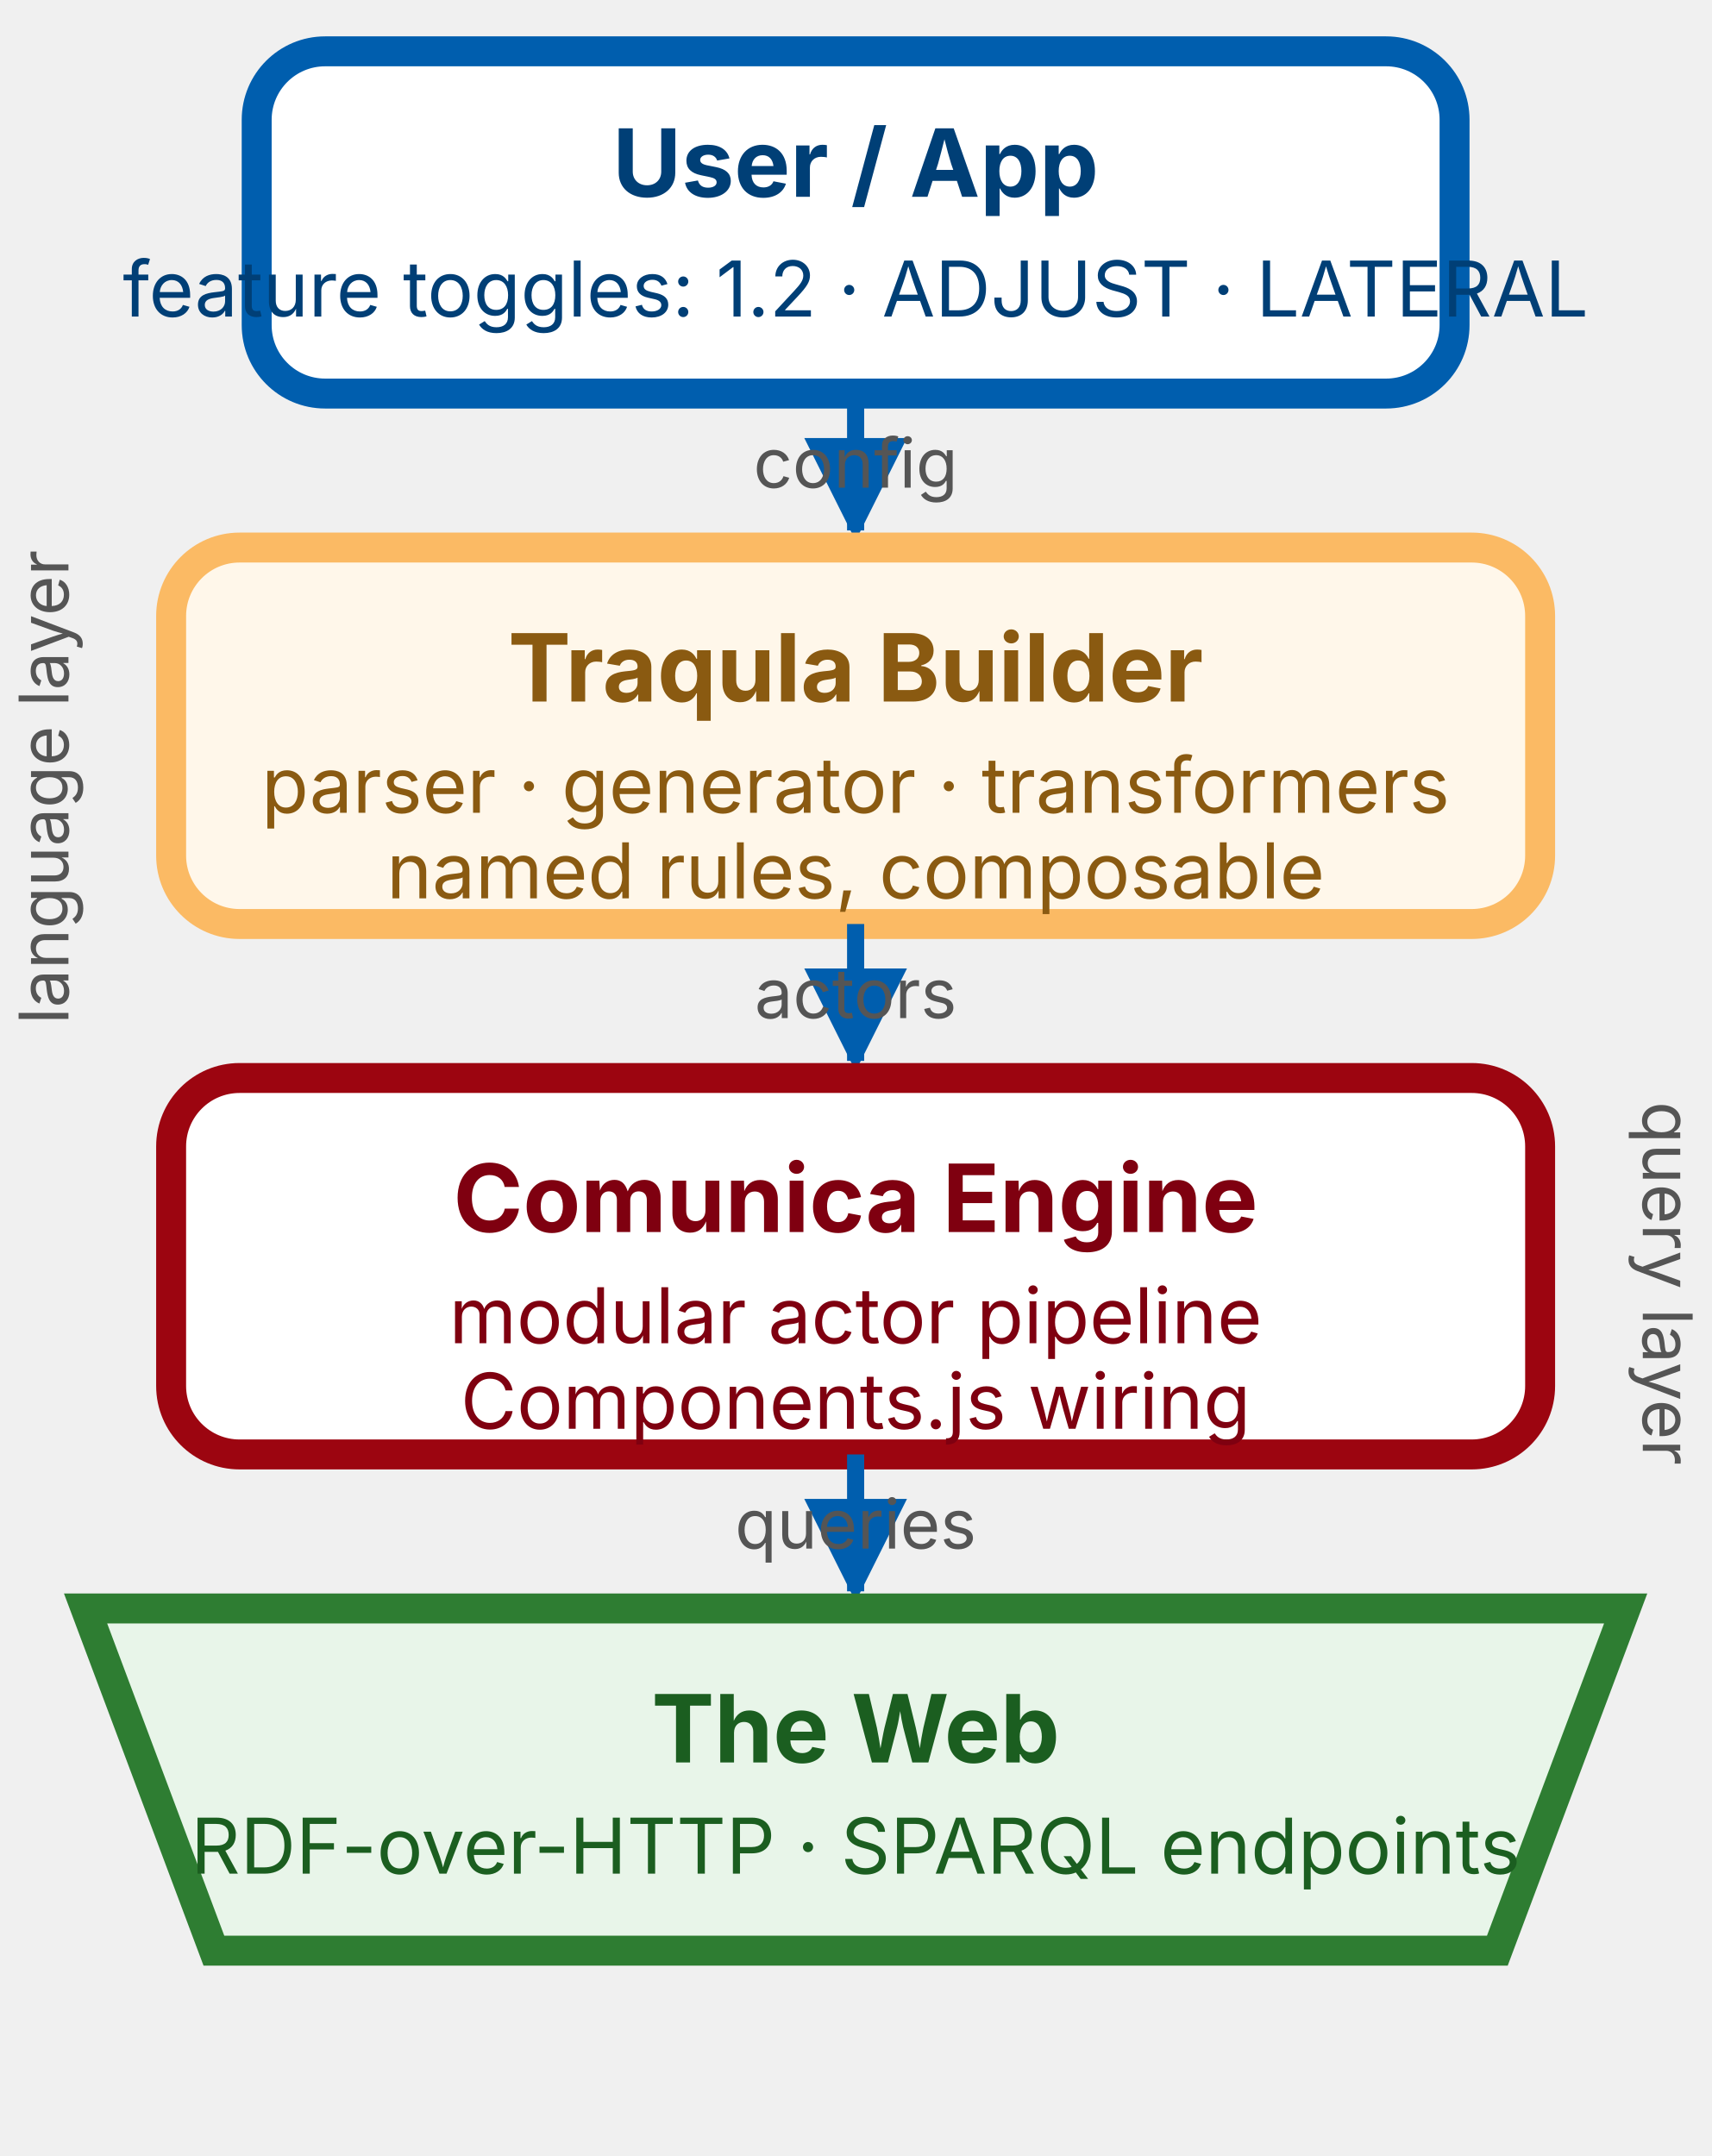
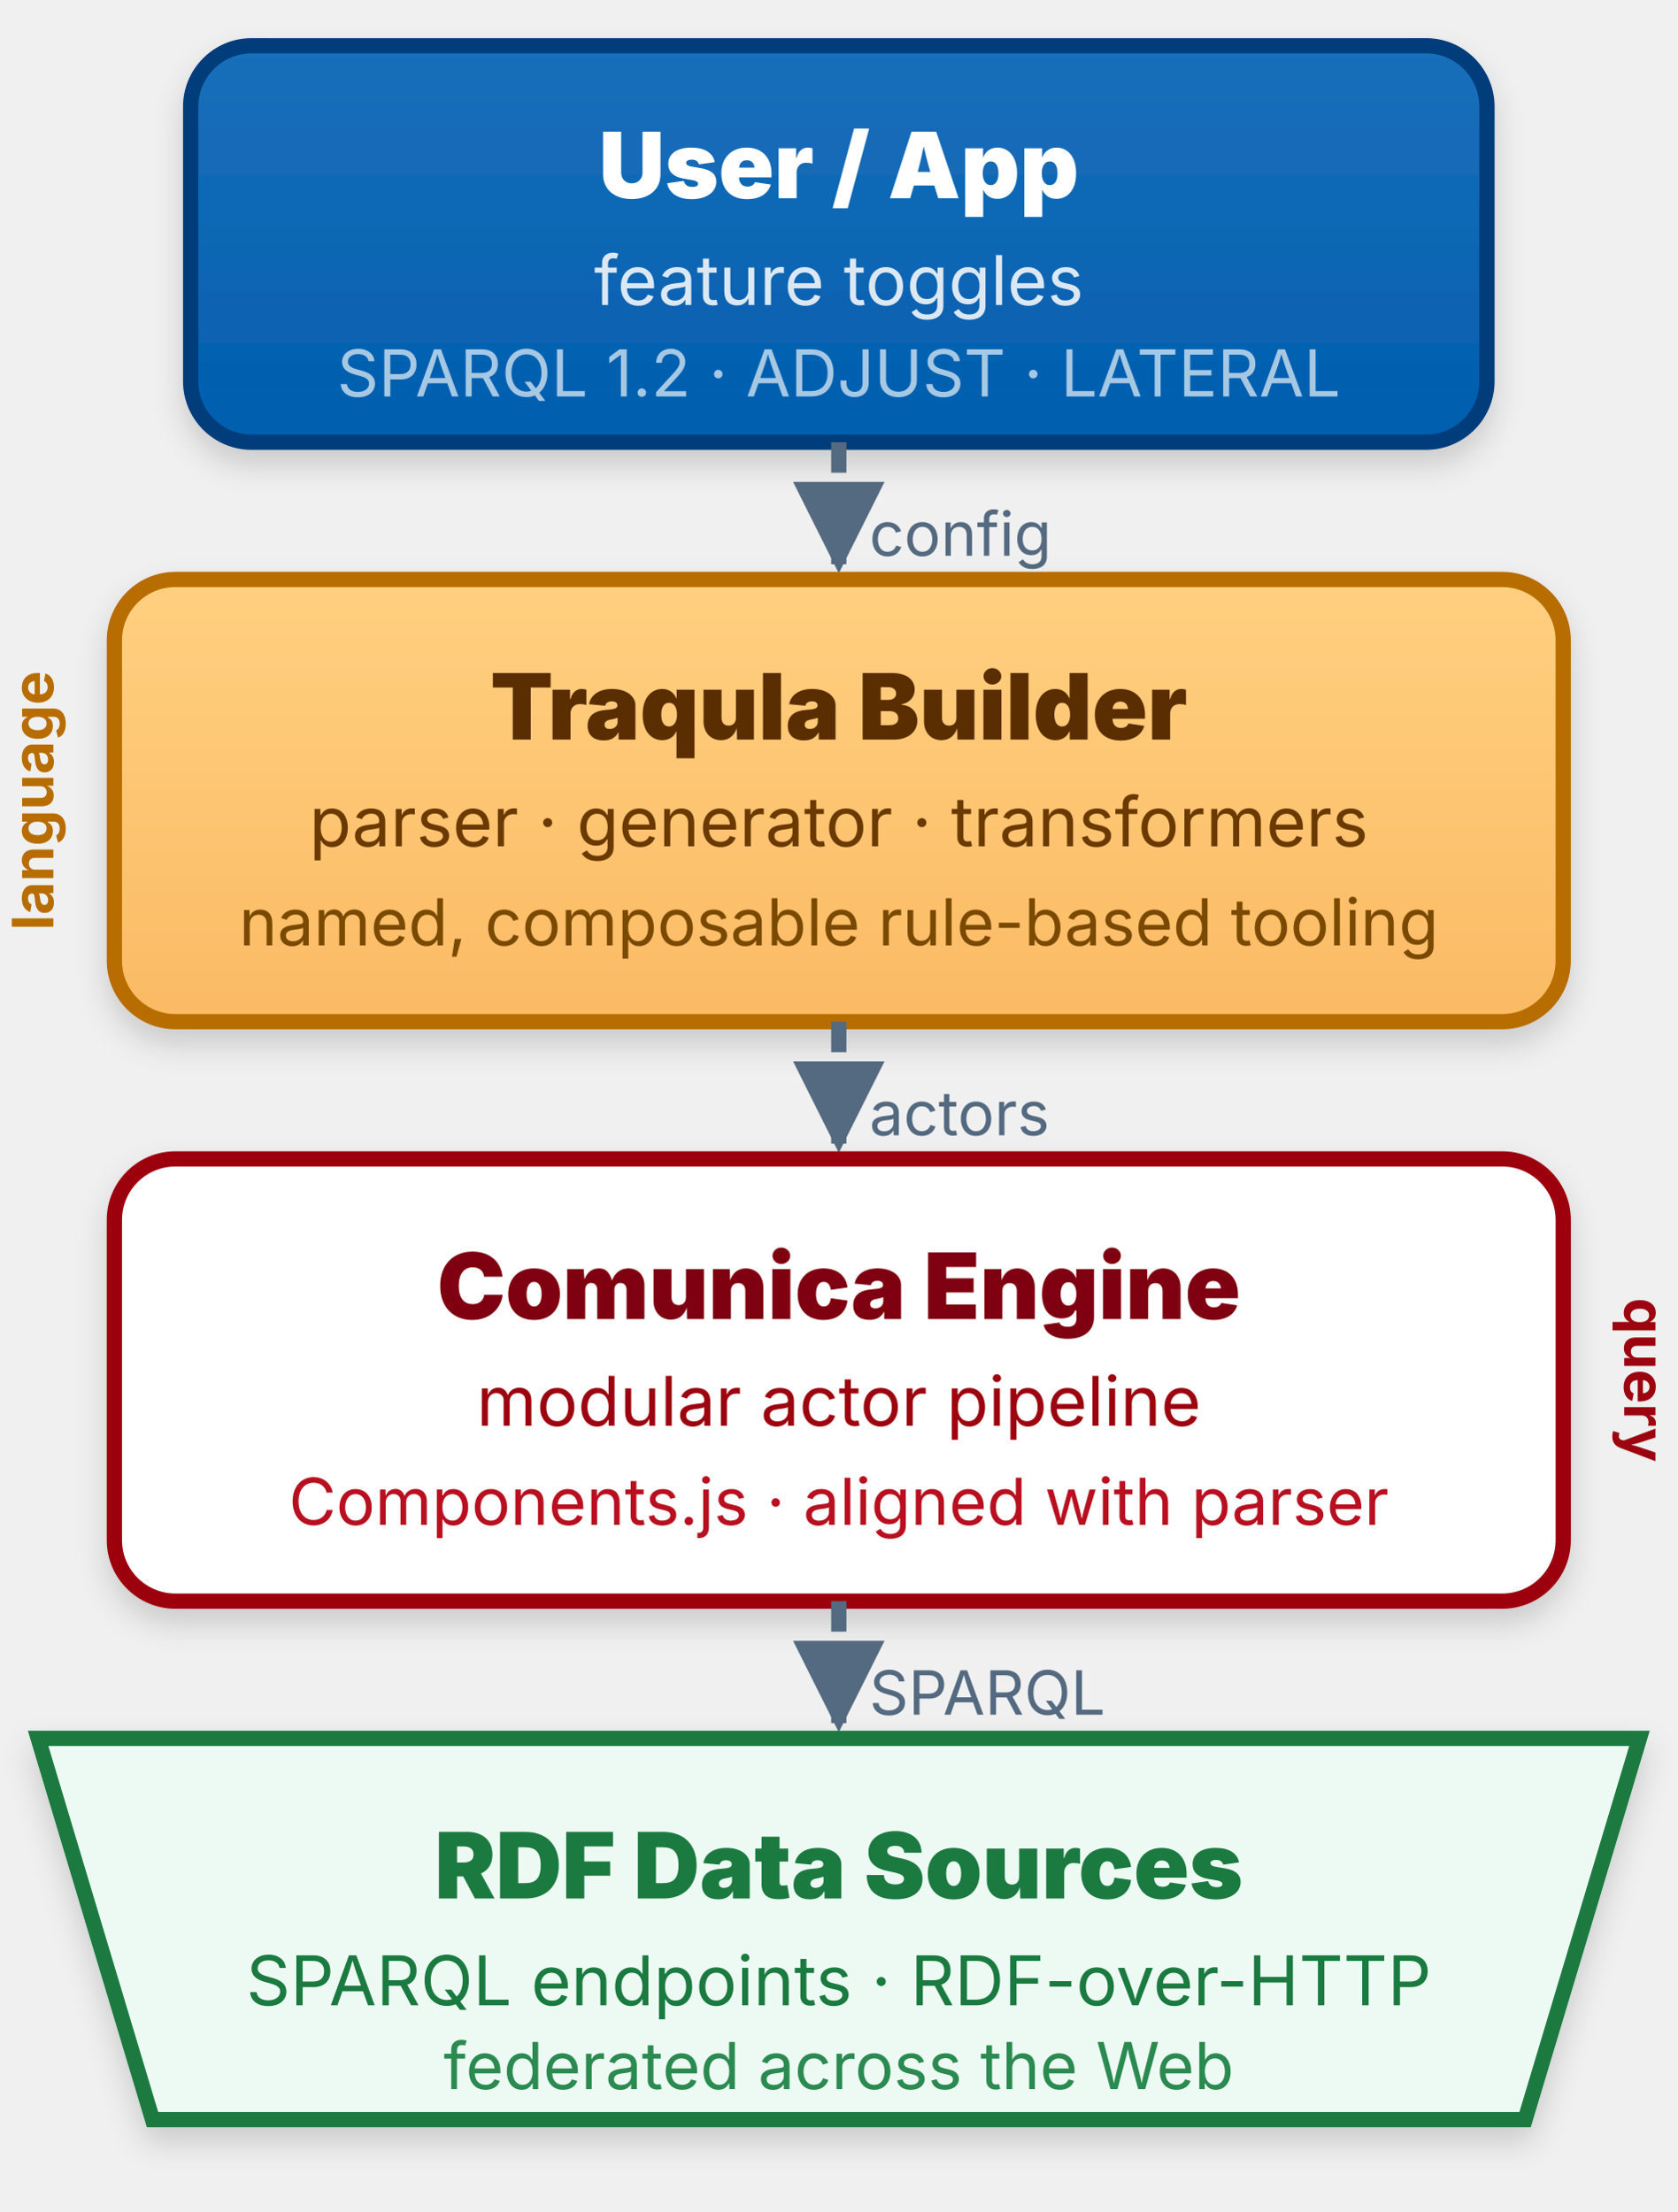
- <svg xmlns="http://www.w3.org/2000/svg" width="200" height="252" viewBox="0 0 200 252" role="img" aria-label="Query engine composability stack diagram">
+ <svg xmlns="http://www.w3.org/2000/svg" width="220" height="290" viewBox="0 0 220 290" role="img" aria-label="Architecture stack: feature toggles to Traqula Builder to Comunica Engine to RDF Data Sources">
  <defs>
    <marker id="arr" viewBox="0 0 10 10" refX="9" refY="5" markerWidth="6" markerHeight="6" orient="auto-start-reverse">
-       <path d="M 0 0 L 10 5 L 0 10 z" fill="#005eae" />
+       <path d="M 0 0 L 10 5 L 0 10 z" fill="#546a80" />
    </marker>
-     <style>
-       .t{font-family:Inter,Arial,sans-serif;font-size:11px;font-weight:700}
-       .s{font-family:Inter,Arial,sans-serif;font-size:9px}
-       .a{stroke:#005eae;stroke-width:2;fill:none;marker-end:url(#arr)}
-       .lbl{font-family:Inter,Arial,sans-serif;font-size:8px;fill:#555;text-anchor:middle}
-     </style>
+     <linearGradient id="blue-g" x1="0" y1="0" x2="0" y2="1">
+       <stop offset="0%" stop-color="#1a6fba" />
+       <stop offset="100%" stop-color="#005eae" />
+     </linearGradient>
+     <linearGradient id="amber-g" x1="0" y1="0" x2="0" y2="1">
+       <stop offset="0%" stop-color="#ffd080" />
+       <stop offset="100%" stop-color="#fbba64" />
+     </linearGradient>
+     <filter id="sh" x="-8%" y="-15%" width="116%" height="140%">
+       <feDropShadow dx="0" dy="2" stdDeviation="2" flood-color="#00000028" />
+     </filter>
  </defs>
-   <rect x="30" y="6" width="140" height="40" rx="8" fill="white" stroke="#005eae" stroke-width="3.5" />
-   <text class="t" x="100" y="23" text-anchor="middle" fill="#003f76">User / App</text>
-   <text class="s" x="100" y="37" text-anchor="middle" fill="#003f76">feature toggles: 1.2 · ADJUST · LATERAL</text>
-   <path class="a" d="M 100 46 L 100 62" />
-   <text class="lbl" x="100" y="57">config</text>
-   <rect x="20" y="64" width="160" height="44" rx="8" fill="#fff7ea" stroke="#fbba64" stroke-width="3.5" />
-   <text class="t" x="100" y="82" text-anchor="middle" fill="#8a5a11">Traqula Builder</text>
-   <text class="s" x="100" y="95" text-anchor="middle" fill="#8a5a11">parser · generator · transformers</text>
-   <text class="s" x="100" y="105" text-anchor="middle" fill="#8a5a11">named rules, composable</text>
-   <path class="a" d="M 100 108 L 100 124" />
-   <text class="lbl" x="100" y="119">actors</text>
-   <rect x="20" y="126" width="160" height="44" rx="8" fill="white" stroke="#9c0510" stroke-width="3.5" />
-   <text class="t" x="100" y="144" text-anchor="middle" fill="#7f0010">Comunica Engine</text>
-   <text class="s" x="100" y="157" text-anchor="middle" fill="#7f0010">modular actor pipeline</text>
-   <text class="s" x="100" y="167" text-anchor="middle" fill="#7f0010">Components.js wiring</text>
-   <path class="a" d="M 100 170 L 100 186" />
-   <text class="lbl" x="100" y="181">queries</text>
-   <path d="M 10 188 L 190 188 L 175 228 L 25 228 Z" fill="#e8f5e9" stroke="#2e7d32" stroke-width="3.5" />
-   <text class="t" x="100" y="206" text-anchor="middle" fill="#1b5e20">The Web</text>
-   <text class="s" x="100" y="219" text-anchor="middle" fill="#1b5e20">RDF-over-HTTP · SPARQL endpoints</text>
-   <text class="lbl" x="8" y="92" text-anchor="middle" transform="rotate(-90,8,92)" fill="#fbba64">language layer</text>
-   <text class="lbl" x="192" y="150" text-anchor="middle" transform="rotate(90,192,150)" fill="#9c0510">query layer</text>
+   <rect x="25" y="6" width="170" height="52" rx="8" fill="url(#blue-g)" stroke="#003d7a" stroke-width="2" filter="url(#sh)" />
+   <text font-family="Inter Tight,Inter,sans-serif" font-size="12" font-weight="900" fill="white" x="110" y="26" text-anchor="middle">User / App</text>
+   <text font-family="Inter Tight,Inter,sans-serif" font-size="9" fill="rgba(255,255,255,0.85)" x="110" y="40" text-anchor="middle">feature toggles</text>
+   <text font-family="Inter Tight,Inter,sans-serif" font-size="8.5" fill="rgba(255,255,255,0.65)" x="110" y="52" text-anchor="middle">SPARQL 1.2 · ADJUST · LATERAL</text>
+   <path d="M 110 58 L 110 74" stroke="#546a80" stroke-width="2" fill="none" stroke-dasharray="4 2.5" marker-end="url(#arr)" />
+   <text font-family="Inter Tight,Inter,sans-serif" font-size="8" fill="#546a80" x="114" y="70" dominant-baseline="middle">config</text>
+   <rect x="15" y="76" width="190" height="58" rx="8" fill="url(#amber-g)" stroke="#b86d00" stroke-width="2" filter="url(#sh)" />
+   <text font-family="Inter Tight,Inter,sans-serif" font-size="12" font-weight="900" fill="#5a2e00" x="110" y="97" text-anchor="middle">Traqula Builder</text>
+   <text font-family="Inter Tight,Inter,sans-serif" font-size="9" fill="#6b3a00" x="110" y="111" text-anchor="middle">parser · generator · transformers</text>
+   <text font-family="Inter Tight,Inter,sans-serif" font-size="8.5" fill="#7a4a00" x="110" y="124" text-anchor="middle">named, composable rule-based tooling</text>
+   <text font-family="Inter Tight,Inter,sans-serif" font-size="7.5" font-weight="700" fill="#b86d00" x="7" y="105" text-anchor="middle" transform="rotate(-90 7 105)">language</text>
+   <path d="M 110 134 L 110 150" stroke="#546a80" stroke-width="2" fill="none" stroke-dasharray="4 2.5" marker-end="url(#arr)" />
+   <text font-family="Inter Tight,Inter,sans-serif" font-size="8" fill="#546a80" x="114" y="146" dominant-baseline="middle">actors</text>
+   <rect x="15" y="152" width="190" height="58" rx="8" fill="white" stroke="#9c0510" stroke-width="2" filter="url(#sh)" />
+   <text font-family="Inter Tight,Inter,sans-serif" font-size="12" font-weight="900" fill="#7f0010" x="110" y="173" text-anchor="middle">Comunica Engine</text>
+   <text font-family="Inter Tight,Inter,sans-serif" font-size="9" fill="#9c0510" x="110" y="187" text-anchor="middle">modular actor pipeline</text>
+   <text font-family="Inter Tight,Inter,sans-serif" font-size="8.5" fill="#b81020" x="110" y="200" text-anchor="middle">Components.js · aligned with parser</text>
+   <text font-family="Inter Tight,Inter,sans-serif" font-size="7.5" font-weight="700" fill="#9c0510" x="213" y="181" text-anchor="middle" transform="rotate(90 213 181)">query</text>
+   <path d="M 110 210 L 110 226" stroke="#546a80" stroke-width="2" fill="none" stroke-dasharray="4 2.5" marker-end="url(#arr)" />
+   <text font-family="Inter Tight,Inter,sans-serif" font-size="8" fill="#546a80" x="114" y="222" dominant-baseline="middle">SPARQL</text>
+   <path d="M 5 228 L 215 228 L 200 278 L 20 278 Z" fill="#edfaf3" stroke="#1a7a40" stroke-width="2" filter="url(#sh)" />
+   <text font-family="Inter Tight,Inter,sans-serif" font-size="12" font-weight="900" fill="#1a7a40" x="110" y="249" text-anchor="middle">RDF Data Sources</text>
+   <text font-family="Inter Tight,Inter,sans-serif" font-size="9" fill="#1a7a40" x="110" y="263" text-anchor="middle">SPARQL endpoints · RDF-over-HTTP</text>
+   <text font-family="Inter Tight,Inter,sans-serif" font-size="8.5" fill="#2a8a50" x="110" y="274" text-anchor="middle">federated across the Web</text>
</svg>
